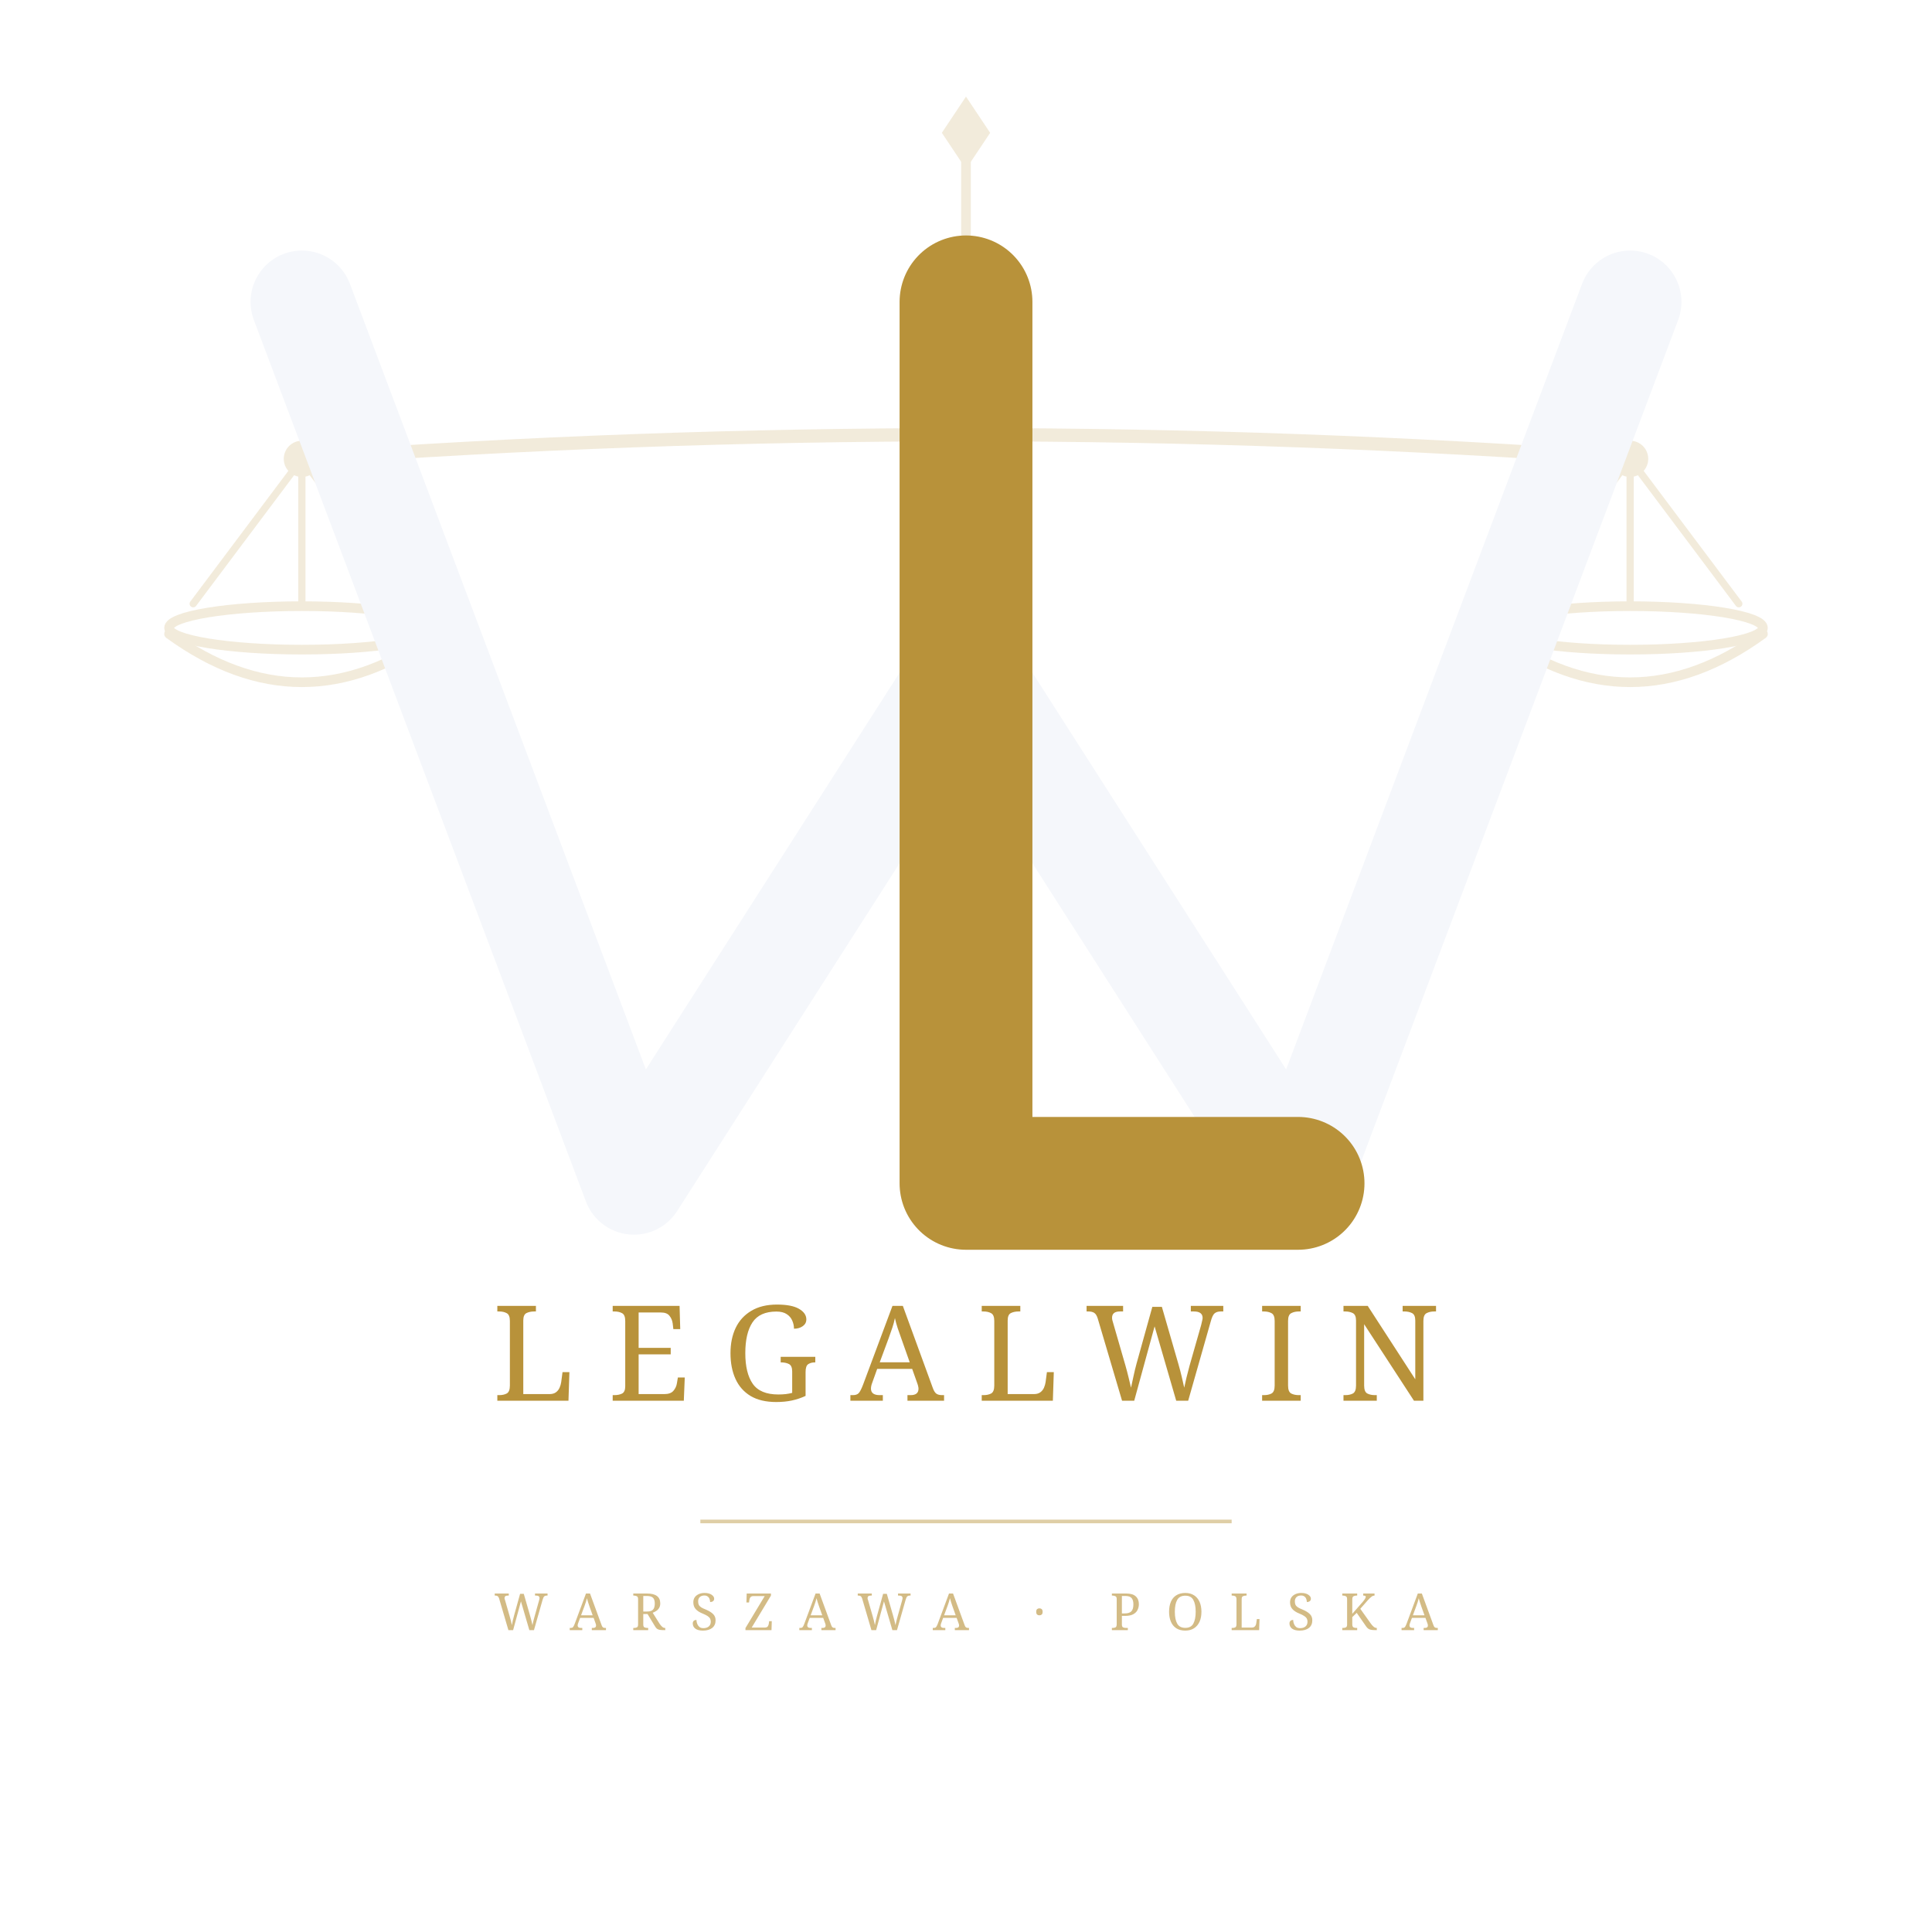
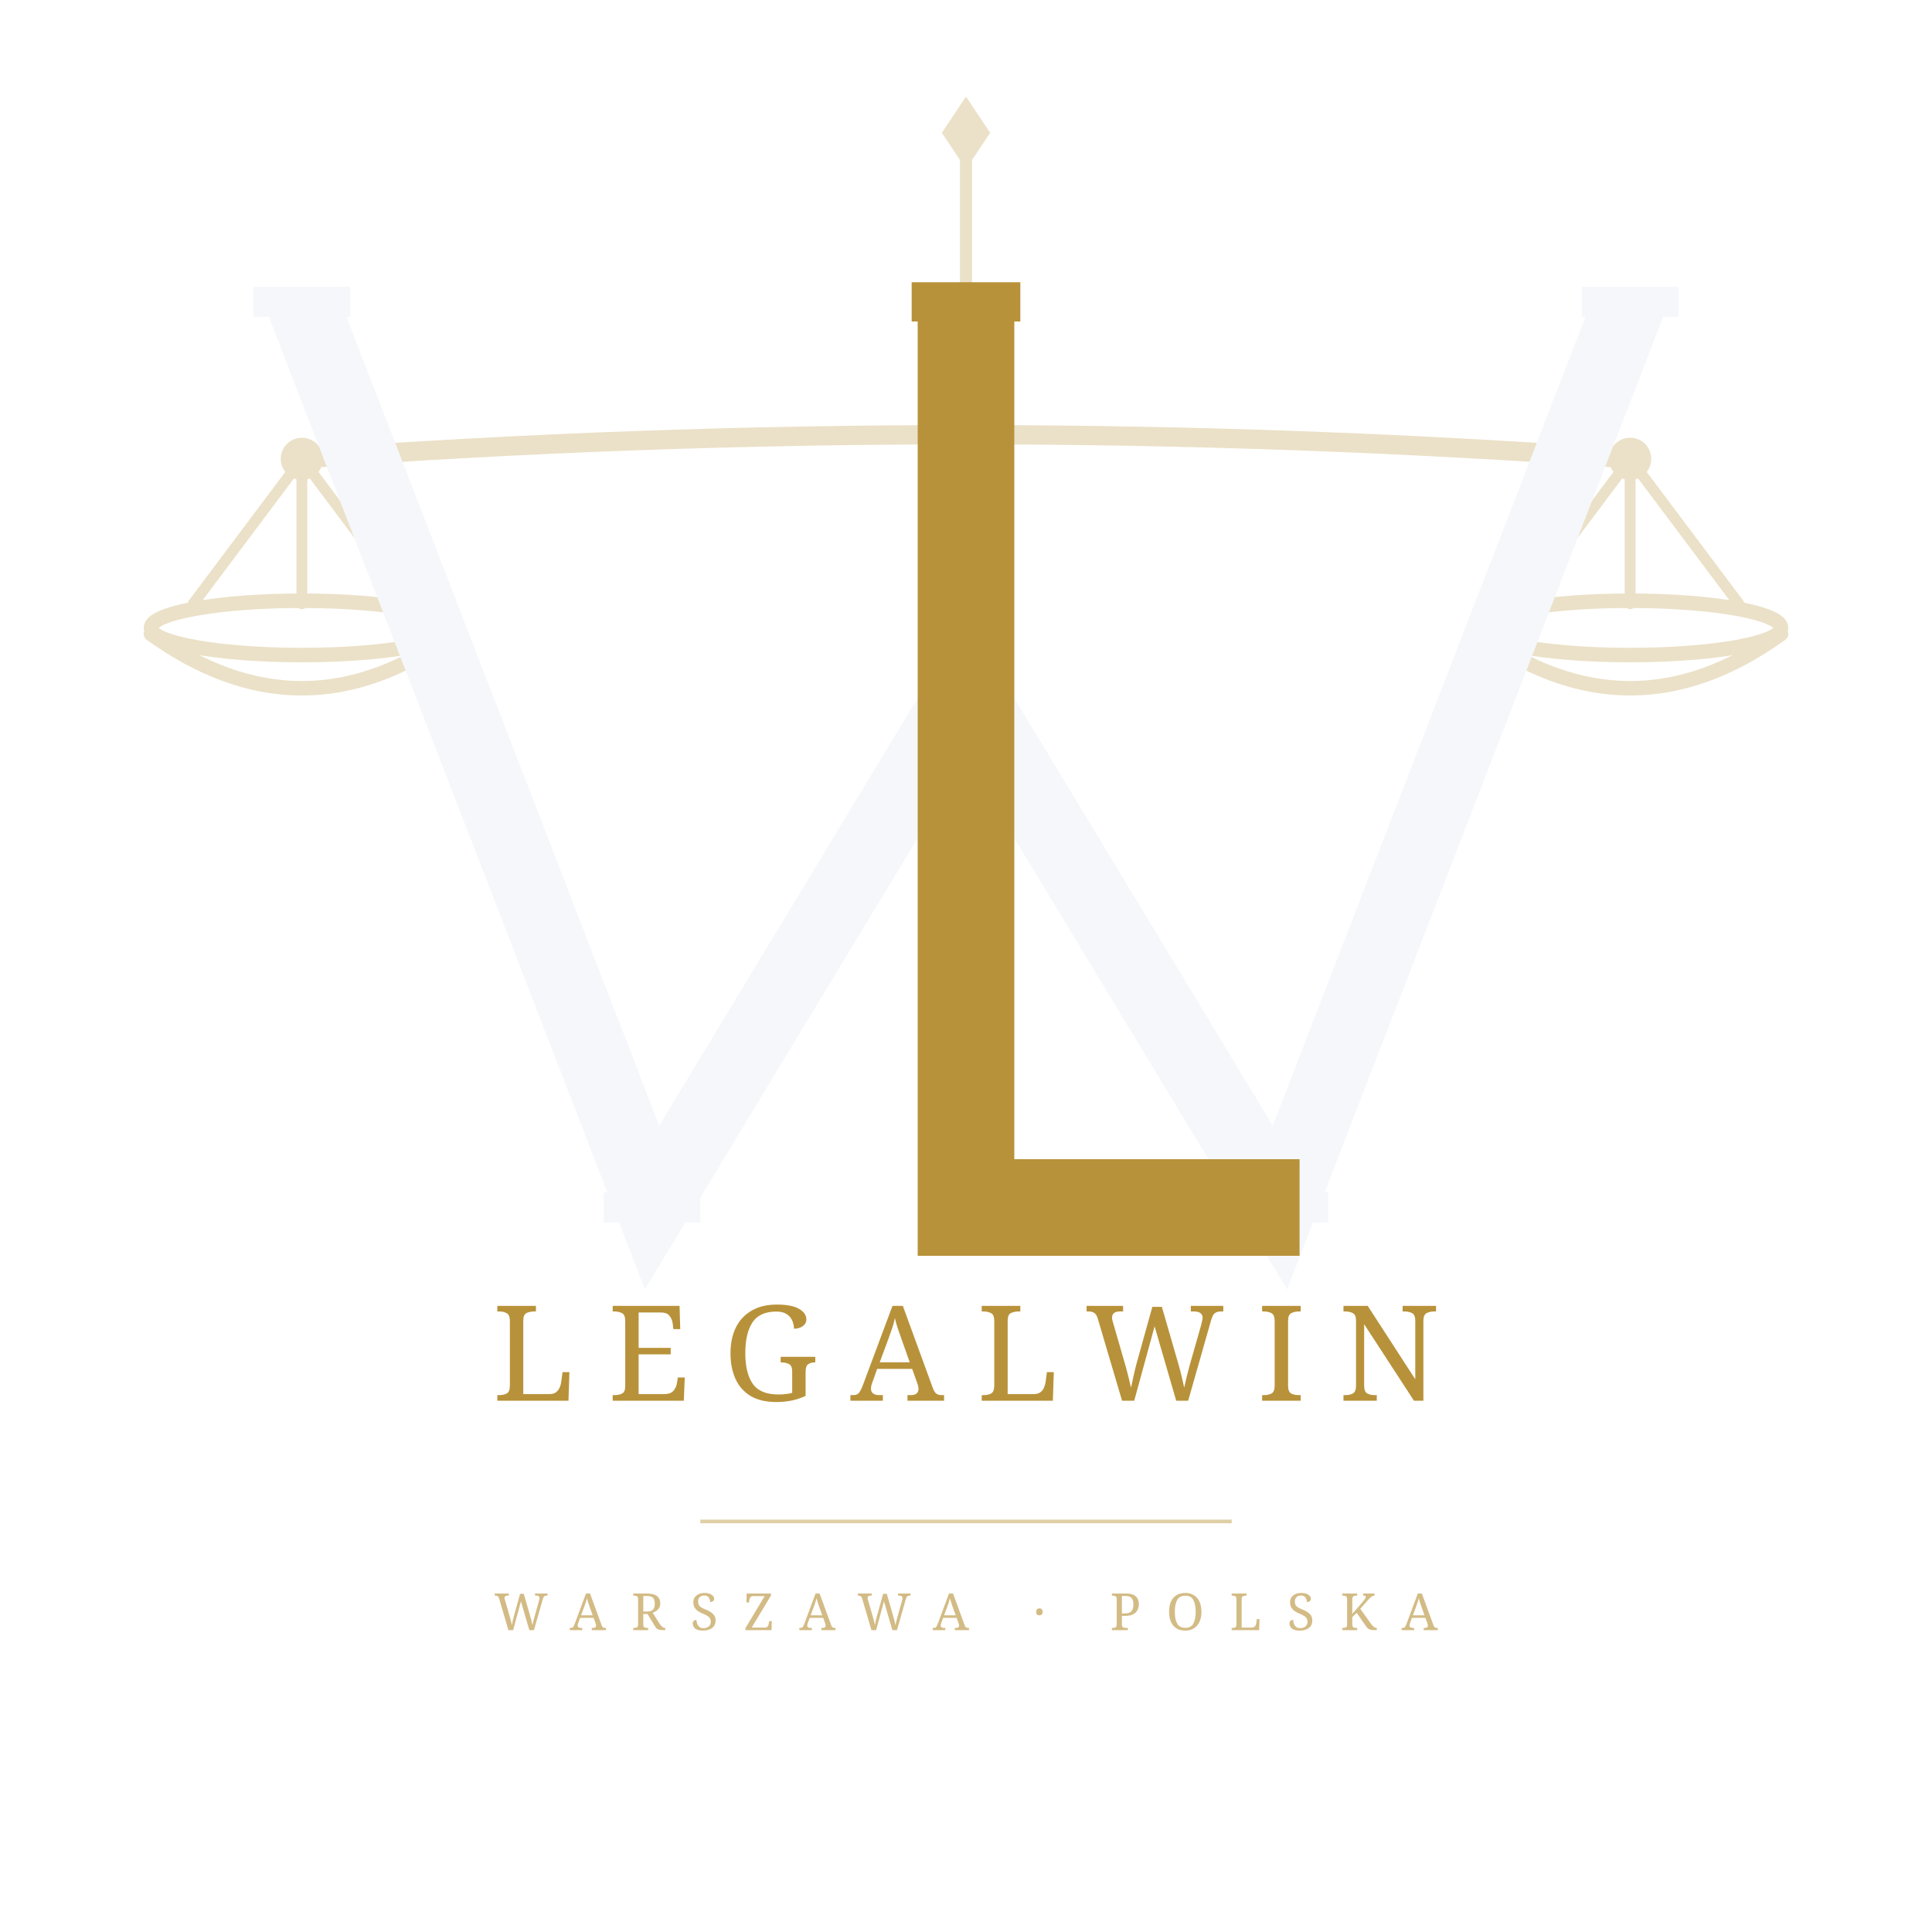
<svg xmlns="http://www.w3.org/2000/svg" viewBox="0 0 320 320" width="800" height="800">
-   <g opacity="0.18" stroke="#B8923A" fill="#B8923A" stroke-linecap="round" stroke-linejoin="round">
+   <g opacity="0.28" stroke="#B8923A" fill="#B8923A" stroke-linecap="round" stroke-linejoin="round">
    <path d="M 156 22 L 160 16 L 164 22 L 160 28 Z" stroke="none" />
-     <line x1="160" y1="26" x2="160" y2="200" stroke-width="1.6" fill="none" />
-     <path d="M 50 76 Q 160 68 270 76" stroke-width="2.2" fill="none" />
+     <line x1="160" y1="26" x2="160" y2="200" stroke-width="2.0" fill="none" />
+     <path d="M 50 76 Q 160 68 270 76" stroke-width="3.2" fill="none" />
    <path d="M 156 72 L 160 64 L 164 72 L 160 80 Z" stroke="none" />
-     <circle cx="50" cy="76" r="3" stroke="none" />
-     <circle cx="270" cy="76" r="3" stroke="none" />
-     <line x1="50" y1="76" x2="32" y2="100" stroke-width="1.2" fill="none" />
-     <line x1="50" y1="76" x2="50" y2="100" stroke-width="1.2" fill="none" />
-     <line x1="50" y1="76" x2="68" y2="100" stroke-width="1.2" fill="none" />
-     <line x1="270" y1="76" x2="252" y2="100" stroke-width="1.2" fill="none" />
-     <line x1="270" y1="76" x2="270" y2="100" stroke-width="1.2" fill="none" />
-     <line x1="270" y1="76" x2="288" y2="100" stroke-width="1.2" fill="none" />
-     <ellipse cx="50" cy="104" rx="22" ry="3.6" stroke-width="1.6" fill="none" />
-     <path d="M 28 105 Q 50 121 72 105" stroke-width="1.6" fill="none" />
-     <ellipse cx="270" cy="104" rx="22" ry="3.6" stroke-width="1.6" fill="none" />
-     <path d="M 248 105 Q 270 121 292 105" stroke-width="1.6" fill="none" />
+     <circle cx="50" cy="76" r="3.5" stroke="none" />
+     <circle cx="270" cy="76" r="3.5" stroke="none" />
+     <line x1="50" y1="76" x2="32" y2="100" stroke-width="1.8" fill="none" />
+     <line x1="50" y1="76" x2="50" y2="100" stroke-width="1.8" fill="none" />
+     <line x1="50" y1="76" x2="68" y2="100" stroke-width="1.8" fill="none" />
+     <line x1="270" y1="76" x2="252" y2="100" stroke-width="1.8" fill="none" />
+     <line x1="270" y1="76" x2="270" y2="100" stroke-width="1.8" fill="none" />
+     <line x1="270" y1="76" x2="288" y2="100" stroke-width="1.8" fill="none" />
+     <ellipse cx="50" cy="104" rx="25" ry="4.5" stroke-width="2.4" fill="none" />
+     <path d="M 25 105 Q 50 123 75 105" stroke-width="2.4" fill="none" />
+     <ellipse cx="270" cy="104" rx="25" ry="4.5" stroke-width="2.4" fill="none" />
+     <path d="M 245 105 Q 270 123 295 105" stroke-width="2.4" fill="none" />
  </g>
-   <path d="M 50 50 L 105 196 L 160 110 L 215 196 L 270 50" stroke="#f5f7fb" stroke-width="17" fill="none" stroke-linecap="round" stroke-linejoin="round" />
-   <path d="M 160 50 L 160 196 L 215 196" stroke="#B8923A" stroke-width="22" fill="none" stroke-linecap="round" stroke-linejoin="round" />
+   <path d="M 50 50 L 108 200 L 160 114 L 212 200 L 270 50" stroke="#f5f7fb" stroke-width="12" fill="none" stroke-linecap="butt" stroke-linejoin="miter" />
+   <line x1="42" y1="50" x2="58" y2="50" stroke="#f5f7fb" stroke-width="5" stroke-linecap="butt" />
+   <line x1="262" y1="50" x2="278" y2="50" stroke="#f5f7fb" stroke-width="5" stroke-linecap="butt" />
+   <line x1="100" y1="200" x2="116" y2="200" stroke="#f5f7fb" stroke-width="5" stroke-linecap="butt" />
+   <line x1="204" y1="200" x2="220" y2="200" stroke="#f5f7fb" stroke-width="5" stroke-linecap="butt" />
+   <path d="M 160 50 L 160 200 L 212 200" stroke="#B8923A" stroke-width="16" fill="none" stroke-linecap="butt" stroke-linejoin="miter" />
+   <line x1="151" y1="50" x2="169" y2="50" stroke="#B8923A" stroke-width="6.5" stroke-linecap="butt" />
+   <line x1="212" y1="192" x2="212" y2="208" stroke="#B8923A" stroke-width="6.5" stroke-linecap="butt" />
  <text x="160" y="232" text-anchor="middle" font-family="'Fraunces','Cormorant Garamond','Playfair Display',Georgia,serif" font-size="22" font-weight="500" fill="#B8923A" letter-spacing="5.4">LEGALWIN</text>
  <line x1="116" y1="252" x2="204" y2="252" stroke="#B8923A" stroke-width="0.6" opacity="0.45" />
  <text x="160" y="270" text-anchor="middle" font-family="'Fraunces','Cormorant Garamond',Georgia,serif" font-size="8.5" font-weight="500" fill="#B8923A" letter-spacing="4.2" opacity="0.62">WARSZAWA · POLSKA</text>
</svg>
